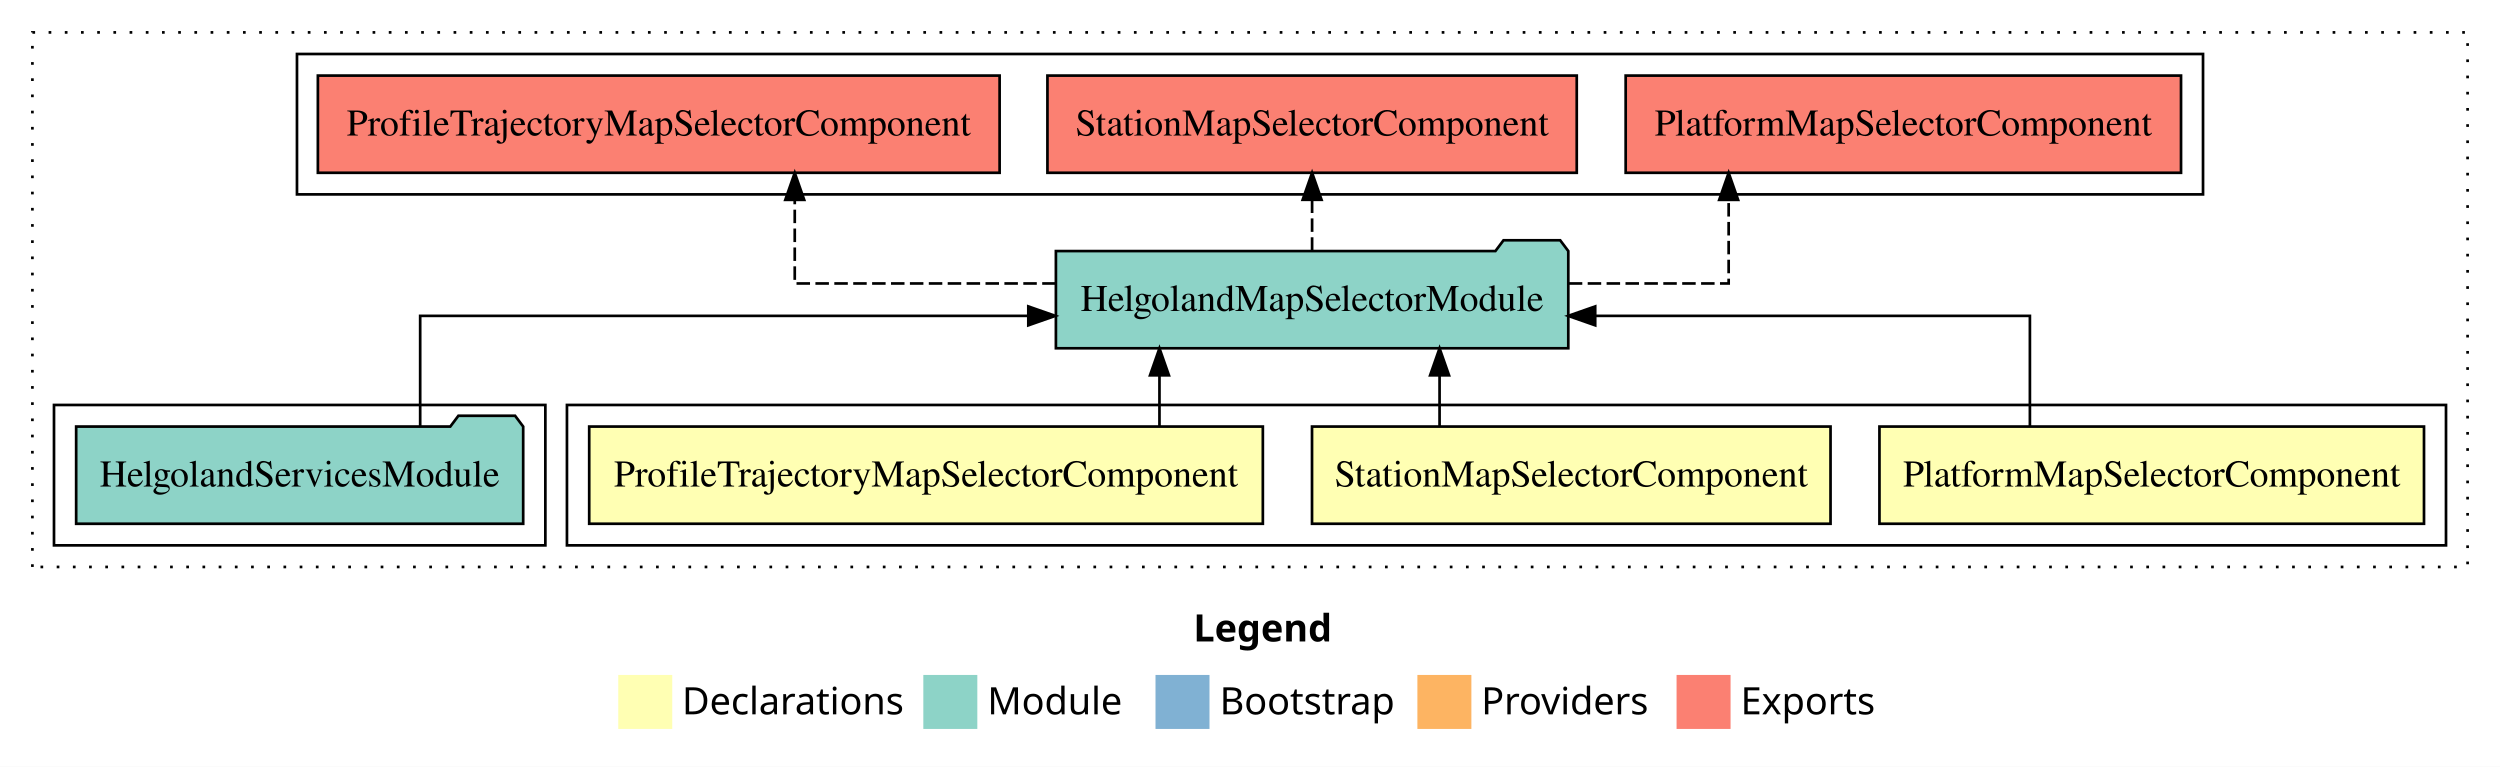
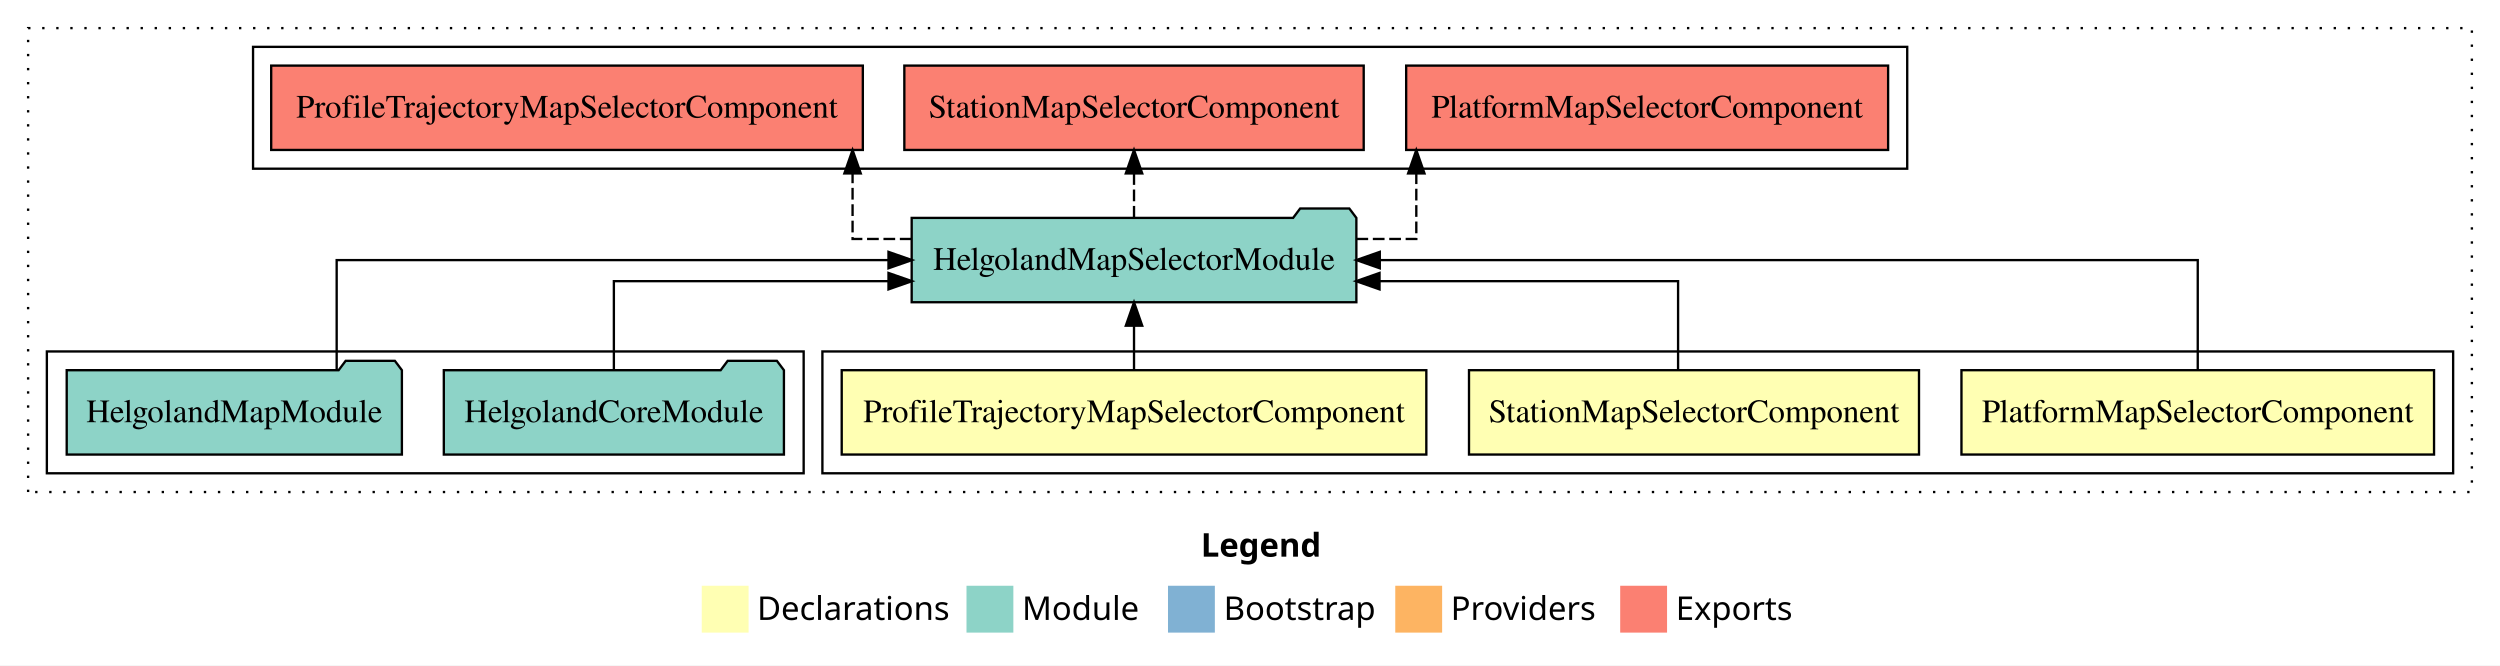
- <svg xmlns="http://www.w3.org/2000/svg" width="926pt" height="284pt" viewBox="0.00 0.00 926.00 284.00">
+ <svg xmlns="http://www.w3.org/2000/svg" width="1067pt" height="284pt" viewBox="0.00 0.00 1067.00 284.00">
  <g id="graph0" class="graph" transform="scale(1 1) rotate(0) translate(4 280)">
-     <polygon fill="#ffffff" stroke="transparent" points="-4,4 -4,-280 922,-280 922,4 -4,4" />
-     <text text-anchor="start" x="438.009" y="-42.4" font-family="sans-serif" font-weight="bold" font-size="14.00" fill="#000000">Legend</text>
-     <polygon fill="#ffffb3" stroke="transparent" points="225,-10 225,-30 245,-30 245,-10 225,-10" />
-     <text text-anchor="start" x="248.629" y="-15.4" font-family="sans-serif" font-size="14.00" fill="#000000">  Declarations</text>
-     <polygon fill="#8dd3c7" stroke="transparent" points="338,-10 338,-30 358,-30 358,-10 338,-10" />
-     <text text-anchor="start" x="361.725" y="-15.4" font-family="sans-serif" font-size="14.00" fill="#000000">  Module</text>
-     <polygon fill="#80b1d3" stroke="transparent" points="424,-10 424,-30 444,-30 444,-10 424,-10" />
-     <text text-anchor="start" x="447.781" y="-15.4" font-family="sans-serif" font-size="14.00" fill="#000000">  Bootstrap</text>
-     <polygon fill="#fdb462" stroke="transparent" points="521,-10 521,-30 541,-30 541,-10 521,-10" />
-     <text text-anchor="start" x="544.673" y="-15.4" font-family="sans-serif" font-size="14.00" fill="#000000">  Providers</text>
-     <polygon fill="#fb8072" stroke="transparent" points="617,-10 617,-30 637,-30 637,-10 617,-10" />
-     <text text-anchor="start" x="640.726" y="-15.4" font-family="sans-serif" font-size="14.00" fill="#000000">  Exports</text>
+     <polygon fill="#ffffff" stroke="transparent" points="-4,4 -4,-280 1063,-280 1063,4 -4,4" />
+     <text text-anchor="start" x="508.509" y="-42.4" font-family="sans-serif" font-weight="bold" font-size="14.00" fill="#000000">Legend</text>
+     <polygon fill="#ffffb3" stroke="transparent" points="295.5,-10 295.5,-30 315.5,-30 315.5,-10 295.5,-10" />
+     <text text-anchor="start" x="319.129" y="-15.4" font-family="sans-serif" font-size="14.00" fill="#000000">  Declarations</text>
+     <polygon fill="#8dd3c7" stroke="transparent" points="408.5,-10 408.5,-30 428.5,-30 428.5,-10 408.5,-10" />
+     <text text-anchor="start" x="432.225" y="-15.4" font-family="sans-serif" font-size="14.00" fill="#000000">  Module</text>
+     <polygon fill="#80b1d3" stroke="transparent" points="494.5,-10 494.5,-30 514.5,-30 514.5,-10 494.5,-10" />
+     <text text-anchor="start" x="518.281" y="-15.4" font-family="sans-serif" font-size="14.00" fill="#000000">  Bootstrap</text>
+     <polygon fill="#fdb462" stroke="transparent" points="591.5,-10 591.5,-30 611.5,-30 611.5,-10 591.5,-10" />
+     <text text-anchor="start" x="615.173" y="-15.4" font-family="sans-serif" font-size="14.00" fill="#000000">  Providers</text>
+     <polygon fill="#fb8072" stroke="transparent" points="687.5,-10 687.5,-30 707.5,-30 707.5,-10 687.5,-10" />
+     <text text-anchor="start" x="711.226" y="-15.4" font-family="sans-serif" font-size="14.00" fill="#000000">  Exports</text>
    <g id="clust1" class="cluster">
-       <polygon fill="none" stroke="#000000" stroke-dasharray="1,5" points="8,-70 8,-268 910,-268 910,-70 8,-70" />
+       <polygon fill="none" stroke="#000000" stroke-dasharray="1,5" points="8,-70 8,-268 1051,-268 1051,-70 8,-70" />
    </g>
    <g id="clust2" class="cluster">
-       <polygon fill="none" stroke="#000000" points="206,-78 206,-130 902,-130 902,-78 206,-78" />
+       <polygon fill="none" stroke="#000000" points="347,-78 347,-130 1043,-130 1043,-78 347,-78" />
    </g>
    <g id="clust6" class="cluster">
-       <polygon fill="none" stroke="#000000" points="16,-78 16,-130 198,-130 198,-78 16,-78" />
+       <polygon fill="none" stroke="#000000" points="16,-78 16,-130 339,-130 339,-78 16,-78" />
    </g>
    <g id="clust7" class="cluster">
-       <polygon fill="none" stroke="#000000" points="106,-208 106,-260 812,-260 812,-208 106,-208" />
+       <polygon fill="none" stroke="#000000" points="104,-208 104,-260 810,-260 810,-208 104,-208" />
    </g>
    <g id="node1" class="node">
-       <polygon fill="#ffffb3" stroke="#000000" points="893.85,-122 692.15,-122 692.15,-86 893.85,-86 893.85,-122" />
-       <text text-anchor="middle" x="793" y="-99.8" font-family="Times,serif" font-size="14.00" fill="#000000">PlatformMapSelectorComponent</text>
+       <polygon fill="#ffffb3" stroke="#000000" points="1034.85,-122 833.15,-122 833.15,-86 1034.85,-86 1034.85,-122" />
+       <text text-anchor="middle" x="934" y="-99.8" font-family="Times,serif" font-size="14.00" fill="#000000">PlatformMapSelectorComponent</text>
    </g>
    <g id="node4" class="node">
-       <polygon fill="#8dd3c7" stroke="#000000" points="576.895,-187 573.895,-191 552.895,-191 549.895,-187 387.105,-187 387.105,-151 576.895,-151 576.895,-187" />
-       <text text-anchor="middle" x="482" y="-164.8" font-family="Times,serif" font-size="14.00" fill="#000000">HelgolandMapSelectorModule</text>
+       <polygon fill="#8dd3c7" stroke="#000000" points="574.895,-187 571.895,-191 550.895,-191 547.895,-187 385.105,-187 385.105,-151 574.895,-151 574.895,-187" />
+       <text text-anchor="middle" x="480" y="-164.8" font-family="Times,serif" font-size="14.00" fill="#000000">HelgolandMapSelectorModule</text>
    </g>
    <g id="edge1" class="edge">
-       <path fill="none" stroke="#000000" d="M747.875,-122.022C747.875,-139.373 747.875,-163 747.875,-163 747.875,-163 586.861,-163 586.861,-163" />
-       <polygon fill="#000000" stroke="#000000" points="586.861,-159.5 576.861,-163 586.861,-166.5 586.861,-159.5" />
+       <path fill="none" stroke="#000000" d="M934,-122.106C934,-141.339 934,-169 934,-169 934,-169 584.897,-169 584.897,-169" />
+       <polygon fill="#000000" stroke="#000000" points="584.897,-165.5 574.897,-169 584.897,-172.5 584.897,-165.5" />
    </g>
    <g id="node2" class="node">
-       <polygon fill="#ffffb3" stroke="#000000" points="674.029,-122 481.971,-122 481.971,-86 674.029,-86 674.029,-122" />
-       <text text-anchor="middle" x="578" y="-99.8" font-family="Times,serif" font-size="14.00" fill="#000000">StationMapSelectorComponent</text>
+       <polygon fill="#ffffb3" stroke="#000000" points="815.029,-122 622.971,-122 622.971,-86 815.029,-86 815.029,-122" />
+       <text text-anchor="middle" x="719" y="-99.8" font-family="Times,serif" font-size="14.00" fill="#000000">StationMapSelectorComponent</text>
    </g>
    <g id="edge2" class="edge">
-       <path fill="none" stroke="#000000" d="M529.216,-122.106C529.216,-122.106 529.216,-140.991 529.216,-140.991" />
-       <polygon fill="#000000" stroke="#000000" points="525.716,-140.991 529.216,-150.991 532.716,-140.991 525.716,-140.991" />
+       <path fill="none" stroke="#000000" d="M712.205,-122.027C712.205,-138.398 712.205,-160 712.205,-160 712.205,-160 584.782,-160 584.782,-160" />
+       <polygon fill="#000000" stroke="#000000" points="584.782,-156.5 574.782,-160 584.782,-163.5 584.782,-156.5" />
    </g>
    <g id="node3" class="node">
-       <polygon fill="#ffffb3" stroke="#000000" points="463.758,-122 214.242,-122 214.242,-86 463.758,-86 463.758,-122" />
-       <text text-anchor="middle" x="339" y="-99.8" font-family="Times,serif" font-size="14.00" fill="#000000">ProfileTrajectoryMapSelectorComponent</text>
+       <polygon fill="#ffffb3" stroke="#000000" points="604.758,-122 355.242,-122 355.242,-86 604.758,-86 604.758,-122" />
+       <text text-anchor="middle" x="480" y="-99.8" font-family="Times,serif" font-size="14.00" fill="#000000">ProfileTrajectoryMapSelectorComponent</text>
    </g>
    <g id="edge3" class="edge">
-       <path fill="none" stroke="#000000" d="M425.466,-122.106C425.466,-122.106 425.466,-140.991 425.466,-140.991" />
-       <polygon fill="#000000" stroke="#000000" points="421.966,-140.991 425.466,-150.991 428.966,-140.991 421.966,-140.991" />
+       <path fill="none" stroke="#000000" d="M480,-122.106C480,-122.106 480,-140.991 480,-140.991" />
+       <polygon fill="#000000" stroke="#000000" points="476.5,-140.991 480,-150.991 483.5,-140.991 476.5,-140.991" />
+     </g>
+     <g id="node7" class="node">
+       <polygon fill="#fb8072" stroke="#000000" points="801.85,-252 596.15,-252 596.15,-216 801.85,-216 801.85,-252" />
+       <text text-anchor="middle" x="699" y="-229.8" font-family="Times,serif" font-size="14.00" fill="#000000">PlatformMapSelectorComponent </text>
+     </g>
+     <g id="edge6" class="edge">
+       <path fill="none" stroke="#000000" stroke-dasharray="5,2" d="M574.927,-178C589.859,-178 600.477,-178 600.477,-178 600.477,-178 600.477,-205.973 600.477,-205.973" />
+       <polygon fill="#000000" stroke="#000000" points="596.977,-205.973 600.477,-215.973 603.977,-205.973 596.977,-205.973" />
+     </g>
+     <g id="node8" class="node">
+       <polygon fill="#fb8072" stroke="#000000" points="578.029,-252 381.971,-252 381.971,-216 578.029,-216 578.029,-252" />
+       <text text-anchor="middle" x="480" y="-229.8" font-family="Times,serif" font-size="14.00" fill="#000000">StationMapSelectorComponent </text>
+     </g>
+     <g id="edge7" class="edge">
+       <path fill="none" stroke="#000000" stroke-dasharray="5,2" d="M480,-187.106C480,-187.106 480,-205.991 480,-205.991" />
+       <polygon fill="#000000" stroke="#000000" points="476.5,-205.991 480,-215.991 483.5,-205.991 476.5,-205.991" />
+     </g>
+     <g id="node9" class="node">
+       <polygon fill="#fb8072" stroke="#000000" points="364.258,-252 111.742,-252 111.742,-216 364.258,-216 364.258,-252" />
+       <text text-anchor="middle" x="238" y="-229.8" font-family="Times,serif" font-size="14.00" fill="#000000">ProfileTrajectoryMapSelectorComponent </text>
+     </g>
+     <g id="edge8" class="edge">
+       <path fill="none" stroke="#000000" stroke-dasharray="5,2" d="M385.057,-178C370.323,-178 359.875,-178 359.875,-178 359.875,-178 359.875,-205.973 359.875,-205.973" />
+       <polygon fill="#000000" stroke="#000000" points="356.375,-205.973 359.875,-215.973 363.375,-205.973 356.375,-205.973" />
+     </g>
+     <g id="node5" class="node">
+       <polygon fill="#8dd3c7" stroke="#000000" points="330.579,-122 327.579,-126 306.579,-126 303.579,-122 185.421,-122 185.421,-86 330.579,-86 330.579,-122" />
+       <text text-anchor="middle" x="258" y="-99.8" font-family="Times,serif" font-size="14.00" fill="#000000">HelgolandCoreModule</text>
+     </g>
+     <g id="edge4" class="edge">
+       <path fill="none" stroke="#000000" d="M258,-122.027C258,-138.398 258,-160 258,-160 258,-160 375.208,-160 375.208,-160" />
+       <polygon fill="#000000" stroke="#000000" points="375.208,-163.5 385.208,-160 375.208,-156.5 375.208,-163.5" />
    </g>
    <g id="node6" class="node">
-       <polygon fill="#fb8072" stroke="#000000" points="803.85,-252 598.15,-252 598.15,-216 803.85,-216 803.85,-252" />
-       <text text-anchor="middle" x="701" y="-229.8" font-family="Times,serif" font-size="14.00" fill="#000000">PlatformMapSelectorComponent </text>
+       <polygon fill="#8dd3c7" stroke="#000000" points="167.527,-122 164.527,-126 143.527,-126 140.527,-122 24.473,-122 24.473,-86 167.527,-86 167.527,-122" />
+       <text text-anchor="middle" x="96" y="-99.8" font-family="Times,serif" font-size="14.00" fill="#000000">HelgolandMapModule</text>
    </g>
    <g id="edge5" class="edge">
-       <path fill="none" stroke="#000000" stroke-dasharray="5,2" d="M577.082,-175C608.834,-175 636.295,-175 636.295,-175 636.295,-175 636.295,-205.977 636.295,-205.977" />
-       <polygon fill="#000000" stroke="#000000" points="632.795,-205.977 636.295,-215.977 639.795,-205.977 632.795,-205.977" />
-     </g>
-     <g id="node7" class="node">
-       <polygon fill="#fb8072" stroke="#000000" points="580.029,-252 383.971,-252 383.971,-216 580.029,-216 580.029,-252" />
-       <text text-anchor="middle" x="482" y="-229.8" font-family="Times,serif" font-size="14.00" fill="#000000">StationMapSelectorComponent </text>
-     </g>
-     <g id="edge6" class="edge">
-       <path fill="none" stroke="#000000" stroke-dasharray="5,2" d="M482,-187.106C482,-187.106 482,-205.991 482,-205.991" />
-       <polygon fill="#000000" stroke="#000000" points="478.5,-205.991 482,-215.991 485.5,-205.991 478.5,-205.991" />
-     </g>
-     <g id="node8" class="node">
-       <polygon fill="#fb8072" stroke="#000000" points="366.258,-252 113.742,-252 113.742,-216 366.258,-216 366.258,-252" />
-       <text text-anchor="middle" x="240" y="-229.8" font-family="Times,serif" font-size="14.00" fill="#000000">ProfileTrajectoryMapSelectorComponent </text>
-     </g>
-     <g id="edge7" class="edge">
-       <path fill="none" stroke="#000000" stroke-dasharray="5,2" d="M387.03,-175C338.844,-175 290.375,-175 290.375,-175 290.375,-175 290.375,-205.977 290.375,-205.977" />
-       <polygon fill="#000000" stroke="#000000" points="286.875,-205.977 290.375,-215.977 293.875,-205.977 286.875,-205.977" />
-     </g>
-     <g id="node5" class="node">
-       <polygon fill="#8dd3c7" stroke="#000000" points="189.789,-122 186.789,-126 165.789,-126 162.789,-122 24.211,-122 24.211,-86 189.789,-86 189.789,-122" />
-       <text text-anchor="middle" x="107" y="-99.8" font-family="Times,serif" font-size="14.00" fill="#000000">HelgolandServicesModule</text>
-     </g>
-     <g id="edge4" class="edge">
-       <path fill="none" stroke="#000000" d="M151.633,-122.022C151.633,-139.373 151.633,-163 151.633,-163 151.633,-163 376.887,-163 376.887,-163" />
-       <polygon fill="#000000" stroke="#000000" points="376.887,-166.5 386.887,-163 376.887,-159.5 376.887,-166.5" />
+       <path fill="none" stroke="#000000" d="M139.692,-122.106C139.692,-141.339 139.692,-169 139.692,-169 139.692,-169 375.205,-169 375.205,-169" />
+       <polygon fill="#000000" stroke="#000000" points="375.205,-172.5 385.205,-169 375.205,-165.5 375.205,-172.5" />
    </g>
  </g>
</svg>
